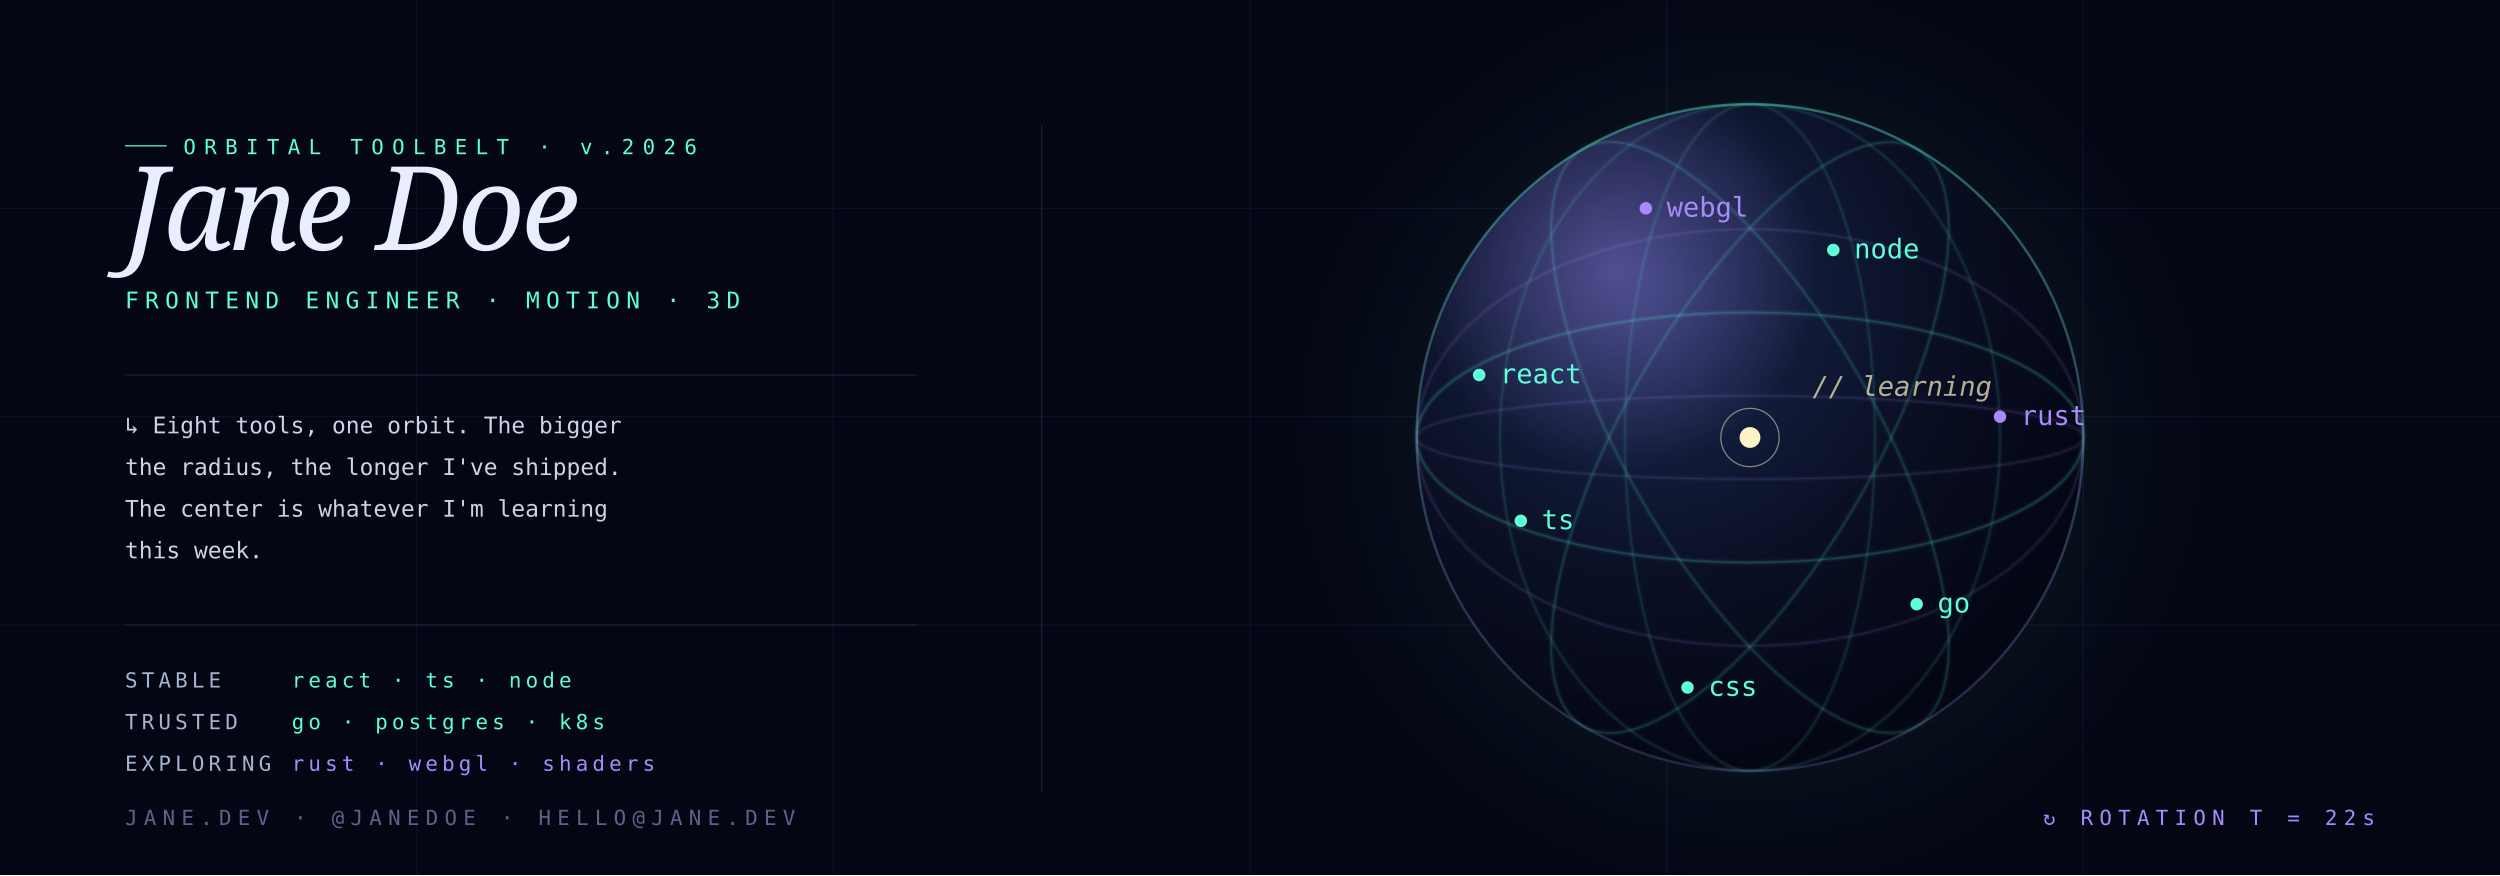
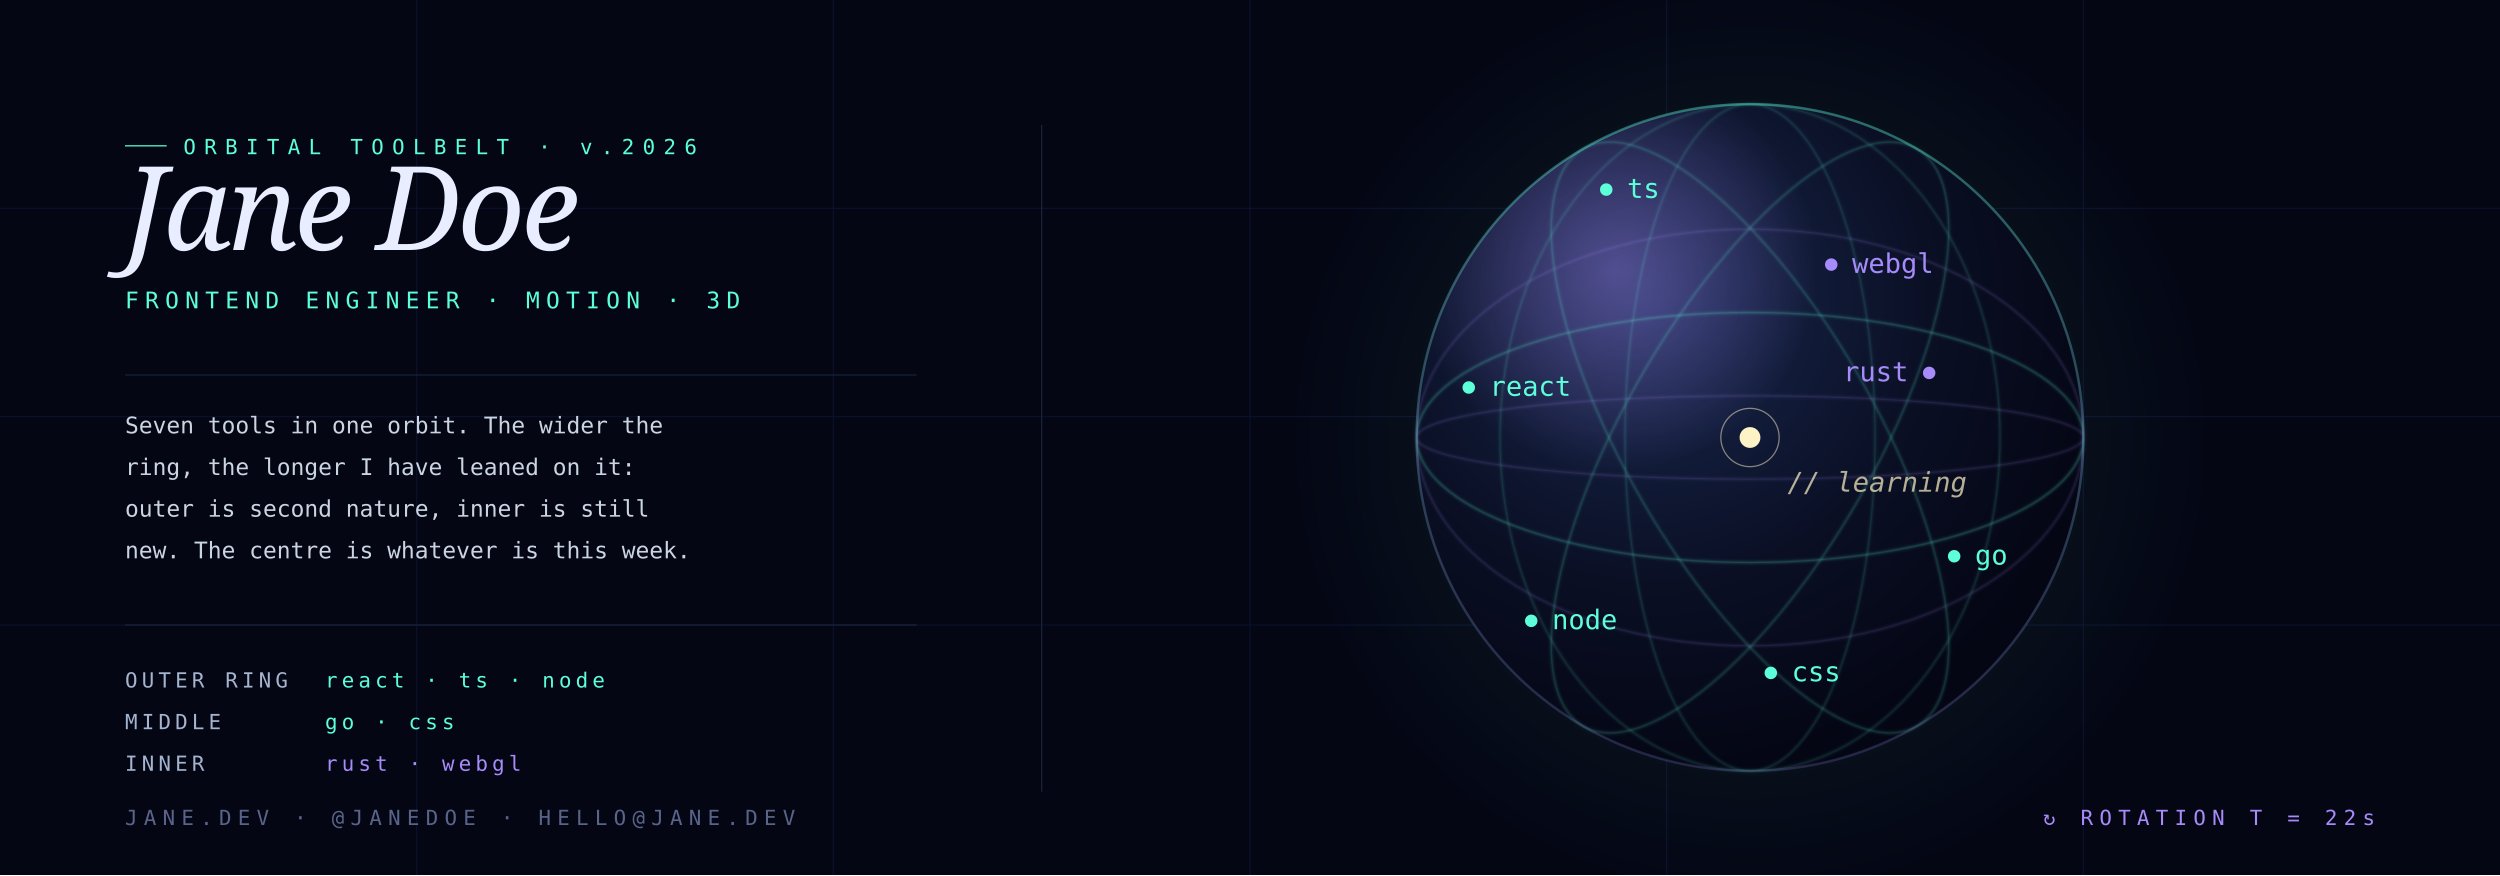
<svg xmlns="http://www.w3.org/2000/svg" viewBox="0 0 1200 420" width="1200" height="420" role="img" aria-label="Tech Sphere">
  <defs>
    <radialGradient id="ts-halo" cx="0.5" cy="0.5" r="0.5">
      <stop offset="0" stop-color="#5cffd9" stop-opacity="0.3" />
      <stop offset="0.6" stop-color="#5cffd9" stop-opacity="0.05" />
      <stop offset="1" stop-color="#5cffd9" stop-opacity="0" />
    </radialGradient>
    <radialGradient id="ts-sphere" cx="0.35" cy="0.3" r="0.7">
      <stop offset="0" stop-color="#1a2a52" />
      <stop offset="0.6" stop-color="#0a0f24" />
      <stop offset="1" stop-color="#040614" />
    </radialGradient>
    <radialGradient id="ts-shine" cx="0.3" cy="0.25" r="0.3">
      <stop offset="0" stop-color="#a78bfa" stop-opacity="0.4" />
      <stop offset="1" stop-color="#a78bfa" stop-opacity="0" />
    </radialGradient>
    <linearGradient id="ts-rim" x1="0" y1="0" x2="0" y2="1">
      <stop offset="0" stop-color="#5cffd9" stop-opacity="0.4" />
      <stop offset="1" stop-color="#a78bfa" stop-opacity="0.2" />
    </linearGradient>
    <filter id="ts-soft">
      <feGaussianBlur stdDeviation="0.8" />
    </filter>
  </defs>
  <rect width="1200" height="420" fill="#040614" />
  <g stroke="#0a1230" stroke-width="0.5">
    <line x1="0" y1="100" x2="1200" y2="100" />
    <line x1="0" y1="200" x2="1200" y2="200" />
    <line x1="0" y1="300" x2="1200" y2="300" />
    <line x1="200" y1="0" x2="200" y2="420" />
    <line x1="400" y1="0" x2="400" y2="420" />
    <line x1="600" y1="0" x2="600" y2="420" />
    <line x1="800" y1="0" x2="800" y2="420" />
    <line x1="1000" y1="0" x2="1000" y2="420" />
  </g>
  <g transform="translate(60,80)">
    <g font-family="'JetBrains Mono', monospace" font-size="10" letter-spacing="4" fill="#5cffd9">
      <line x1="0" y1="-10" x2="20" y2="-10" stroke="#5cffd9" stroke-width="0.6" />
      <text x="28" y="-6">ORBITAL TOOLBELT · v.2026</text>
    </g>
    <text y="40" font-family="'Fraunces', 'Playfair Display', Georgia, serif" font-size="56" font-weight="500" font-style="italic" fill="#e8edff" letter-spacing="-1.5">Jane Doe</text>
    <text y="68" font-family="'JetBrains Mono', monospace" font-size="11" fill="#5cffd9" letter-spacing="3">FRONTEND ENGINEER · MOTION · 3D</text>
    <line x1="0" y1="100" x2="380" y2="100" stroke="#1a2238" stroke-width="0.6" />
-     <text y="128" font-family="'JetBrains Mono', monospace" font-size="11" fill="#cbd5e1">↳ Eight tools, one orbit. The bigger</text>
-     <text y="148" font-family="'JetBrains Mono', monospace" font-size="11" fill="#cbd5e1">  the radius, the longer I've shipped.</text>
-     <text y="168" font-family="'JetBrains Mono', monospace" font-size="11" fill="#cbd5e1">  The center is whatever I'm learning</text>
-     <text y="188" font-family="'JetBrains Mono', monospace" font-size="11" fill="#cbd5e1">  this week.</text>
+     <text y="128" font-family="'JetBrains Mono', monospace" font-size="11" fill="#cbd5e1">Seven tools in one orbit. The wider the</text>
+     <text y="148" font-family="'JetBrains Mono', monospace" font-size="11" fill="#cbd5e1">ring, the longer I have leaned on it:</text>
+     <text y="168" font-family="'JetBrains Mono', monospace" font-size="11" fill="#cbd5e1">outer is second nature, inner is still</text>
+     <text y="188" font-family="'JetBrains Mono', monospace" font-size="11" fill="#cbd5e1">new. The centre is whatever is this week.</text>
    <line x1="0" y1="220" x2="380" y2="220" stroke="#1a2238" stroke-width="0.6" />
    <g transform="translate(0,250)" font-family="'JetBrains Mono', monospace" font-size="10" fill="#a5b4cf" letter-spacing="2">
-       <text>STABLE  </text>
-       <text x="80" fill="#5cffd9">react · ts · node</text>
-       <text y="20">TRUSTED </text>
-       <text x="80" y="20" fill="#5cffd9">go · postgres · k8s</text>
-       <text y="40">EXPLORING</text>
-       <text x="80" y="40" fill="#a78bfa">rust · webgl · shaders</text>
+       <text>OUTER RING</text>
+       <text x="96" fill="#5cffd9">react · ts · node</text>
+       <text y="20">MIDDLE</text>
+       <text x="96" y="20" fill="#5cffd9">go · css</text>
+       <text y="40">INNER</text>
+       <text x="96" y="40" fill="#a78bfa">rust · webgl</text>
    </g>
  </g>
  <line x1="500" y1="60" x2="500" y2="380" stroke="#1a2238" stroke-width="0.6" />
  <g transform="translate(840,210)">
    <circle r="220" fill="url(#ts-halo)" />
    <circle r="160" fill="url(#ts-sphere)" />
    <circle r="160" fill="url(#ts-shine)" />
    <circle r="160" fill="none" stroke="url(#ts-rim)" stroke-width="1.2" />
    <g filter="url(#ts-soft)">
      <animateTransform attributeName="transform" type="rotate" from="0" to="360" dur="22s" repeatCount="indefinite" />
      <ellipse rx="160" ry="60" fill="none" stroke="#5cffd9" stroke-width="0.6" opacity="0.5" />
      <ellipse rx="160" ry="60" fill="none" stroke="#5cffd9" stroke-width="0.6" opacity="0.4" transform="rotate(60)" />
      <ellipse rx="160" ry="60" fill="none" stroke="#5cffd9" stroke-width="0.6" opacity="0.4" transform="rotate(120)" />
      <ellipse rx="160" ry="20" fill="none" stroke="#a78bfa" stroke-width="0.5" opacity="0.4" />
      <ellipse rx="160" ry="100" fill="none" stroke="#a78bfa" stroke-width="0.5" opacity="0.4" />
      <ellipse rx="60" ry="160" fill="none" stroke="#5cffd9" stroke-width="0.5" opacity="0.35" />
      <ellipse rx="120" ry="160" fill="none" stroke="#5cffd9" stroke-width="0.5" opacity="0.35" />
    </g>
    <g font-family="'JetBrains Mono', monospace" font-size="13" font-weight="500">
      <animateTransform attributeName="transform" type="rotate" from="0" to="-360" dur="22s" repeatCount="indefinite" />
-       <g transform="translate(-130,-30)">
+       <g transform="translate(-135,-24)">
        <circle r="3" fill="#5cffd9" />
        <text x="10" y="4" fill="#5cffd9">react</text>
      </g>
-       <g transform="translate(-110,40)">
+       <g transform="translate(-69,-119)">
        <circle r="3" fill="#5cffd9" />
        <text x="10" y="4" fill="#5cffd9">ts</text>
      </g>
-       <g transform="translate(-50,-110)">
+       <g transform="translate(-105,88)">
+         <circle r="3" fill="#5cffd9" />
+         <text x="10" y="4" fill="#5cffd9">node</text>
+       </g>
+       <g transform="translate(98,57)">
+         <circle r="3" fill="#5cffd9" />
+         <text x="10" y="4" fill="#5cffd9">go</text>
+       </g>
+       <g transform="translate(10,113)">
+         <circle r="3" fill="#5cffd9" />
+         <text x="10" y="4" fill="#5cffd9">css</text>
+       </g>
+       <g transform="translate(86,-31)">
+         <circle r="3" fill="#a78bfa" />
+         <text x="-10" y="4" text-anchor="end" fill="#a78bfa">rust</text>
+       </g>
+       <g transform="translate(39,-83)">
        <circle r="3" fill="#a78bfa" />
        <text x="10" y="4" fill="#a78bfa">webgl</text>
      </g>
-       <g transform="translate(40,-90)">
-         <circle r="3" fill="#5cffd9" />
-         <text x="10" y="4" fill="#5cffd9">node</text>
-       </g>
-       <g transform="translate(120,-10)">
-         <circle r="3" fill="#a78bfa" />
-         <text x="10" y="4" fill="#a78bfa">rust</text>
-       </g>
-       <g transform="translate(80,80)">
-         <circle r="3" fill="#5cffd9" />
-         <text x="10" y="4" fill="#5cffd9">go</text>
-       </g>
-       <g transform="translate(-30,120)">
-         <circle r="3" fill="#5cffd9" />
-         <text x="10" y="4" fill="#5cffd9">css</text>
-       </g>
-       <g transform="translate(30,-20)" opacity="0.7">
+       <g transform="translate(18,26)" opacity="0.7">
        <text x="0" y="0" font-style="italic" fill="#fef3c7">// learning</text>
      </g>
    </g>
    <circle r="5" fill="#fef3c7">
      <animate attributeName="r" values="5;7;5" dur="2.4s" repeatCount="indefinite" />
    </circle>
    <circle r="14" fill="none" stroke="#fef3c7" stroke-width="0.6" opacity="0.5">
      <animate attributeName="r" values="14;22;14" dur="2.4s" repeatCount="indefinite" />
      <animate attributeName="opacity" values="0.5;0;0.5" dur="2.4s" repeatCount="indefinite" />
    </circle>
  </g>
  <g transform="translate(60,396)" font-family="'JetBrains Mono', monospace" font-size="10" letter-spacing="3" fill="#5a648b">
    <text>JANE.DEV  ·  @JANEDOE  ·  HELLO@JANE.DEV</text>
  </g>
  <text x="1140" y="396" text-anchor="end" font-family="'JetBrains Mono', monospace" font-size="10" fill="#a78bfa" letter-spacing="3">↻ ROTATION T = 22s</text>
</svg>
